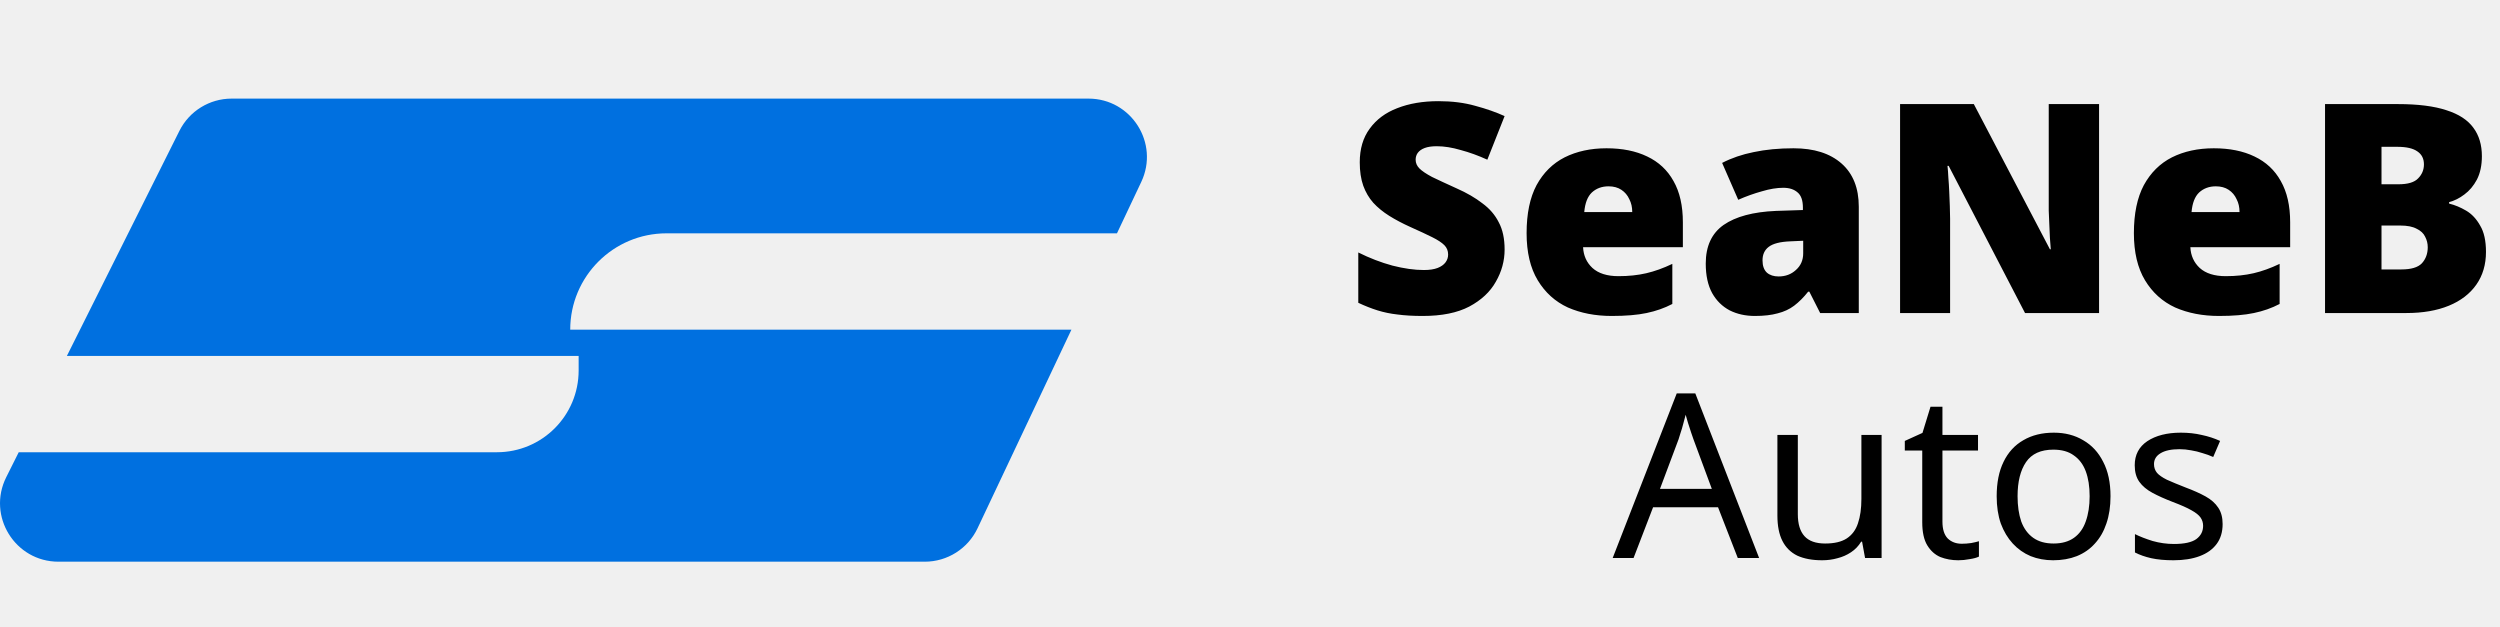
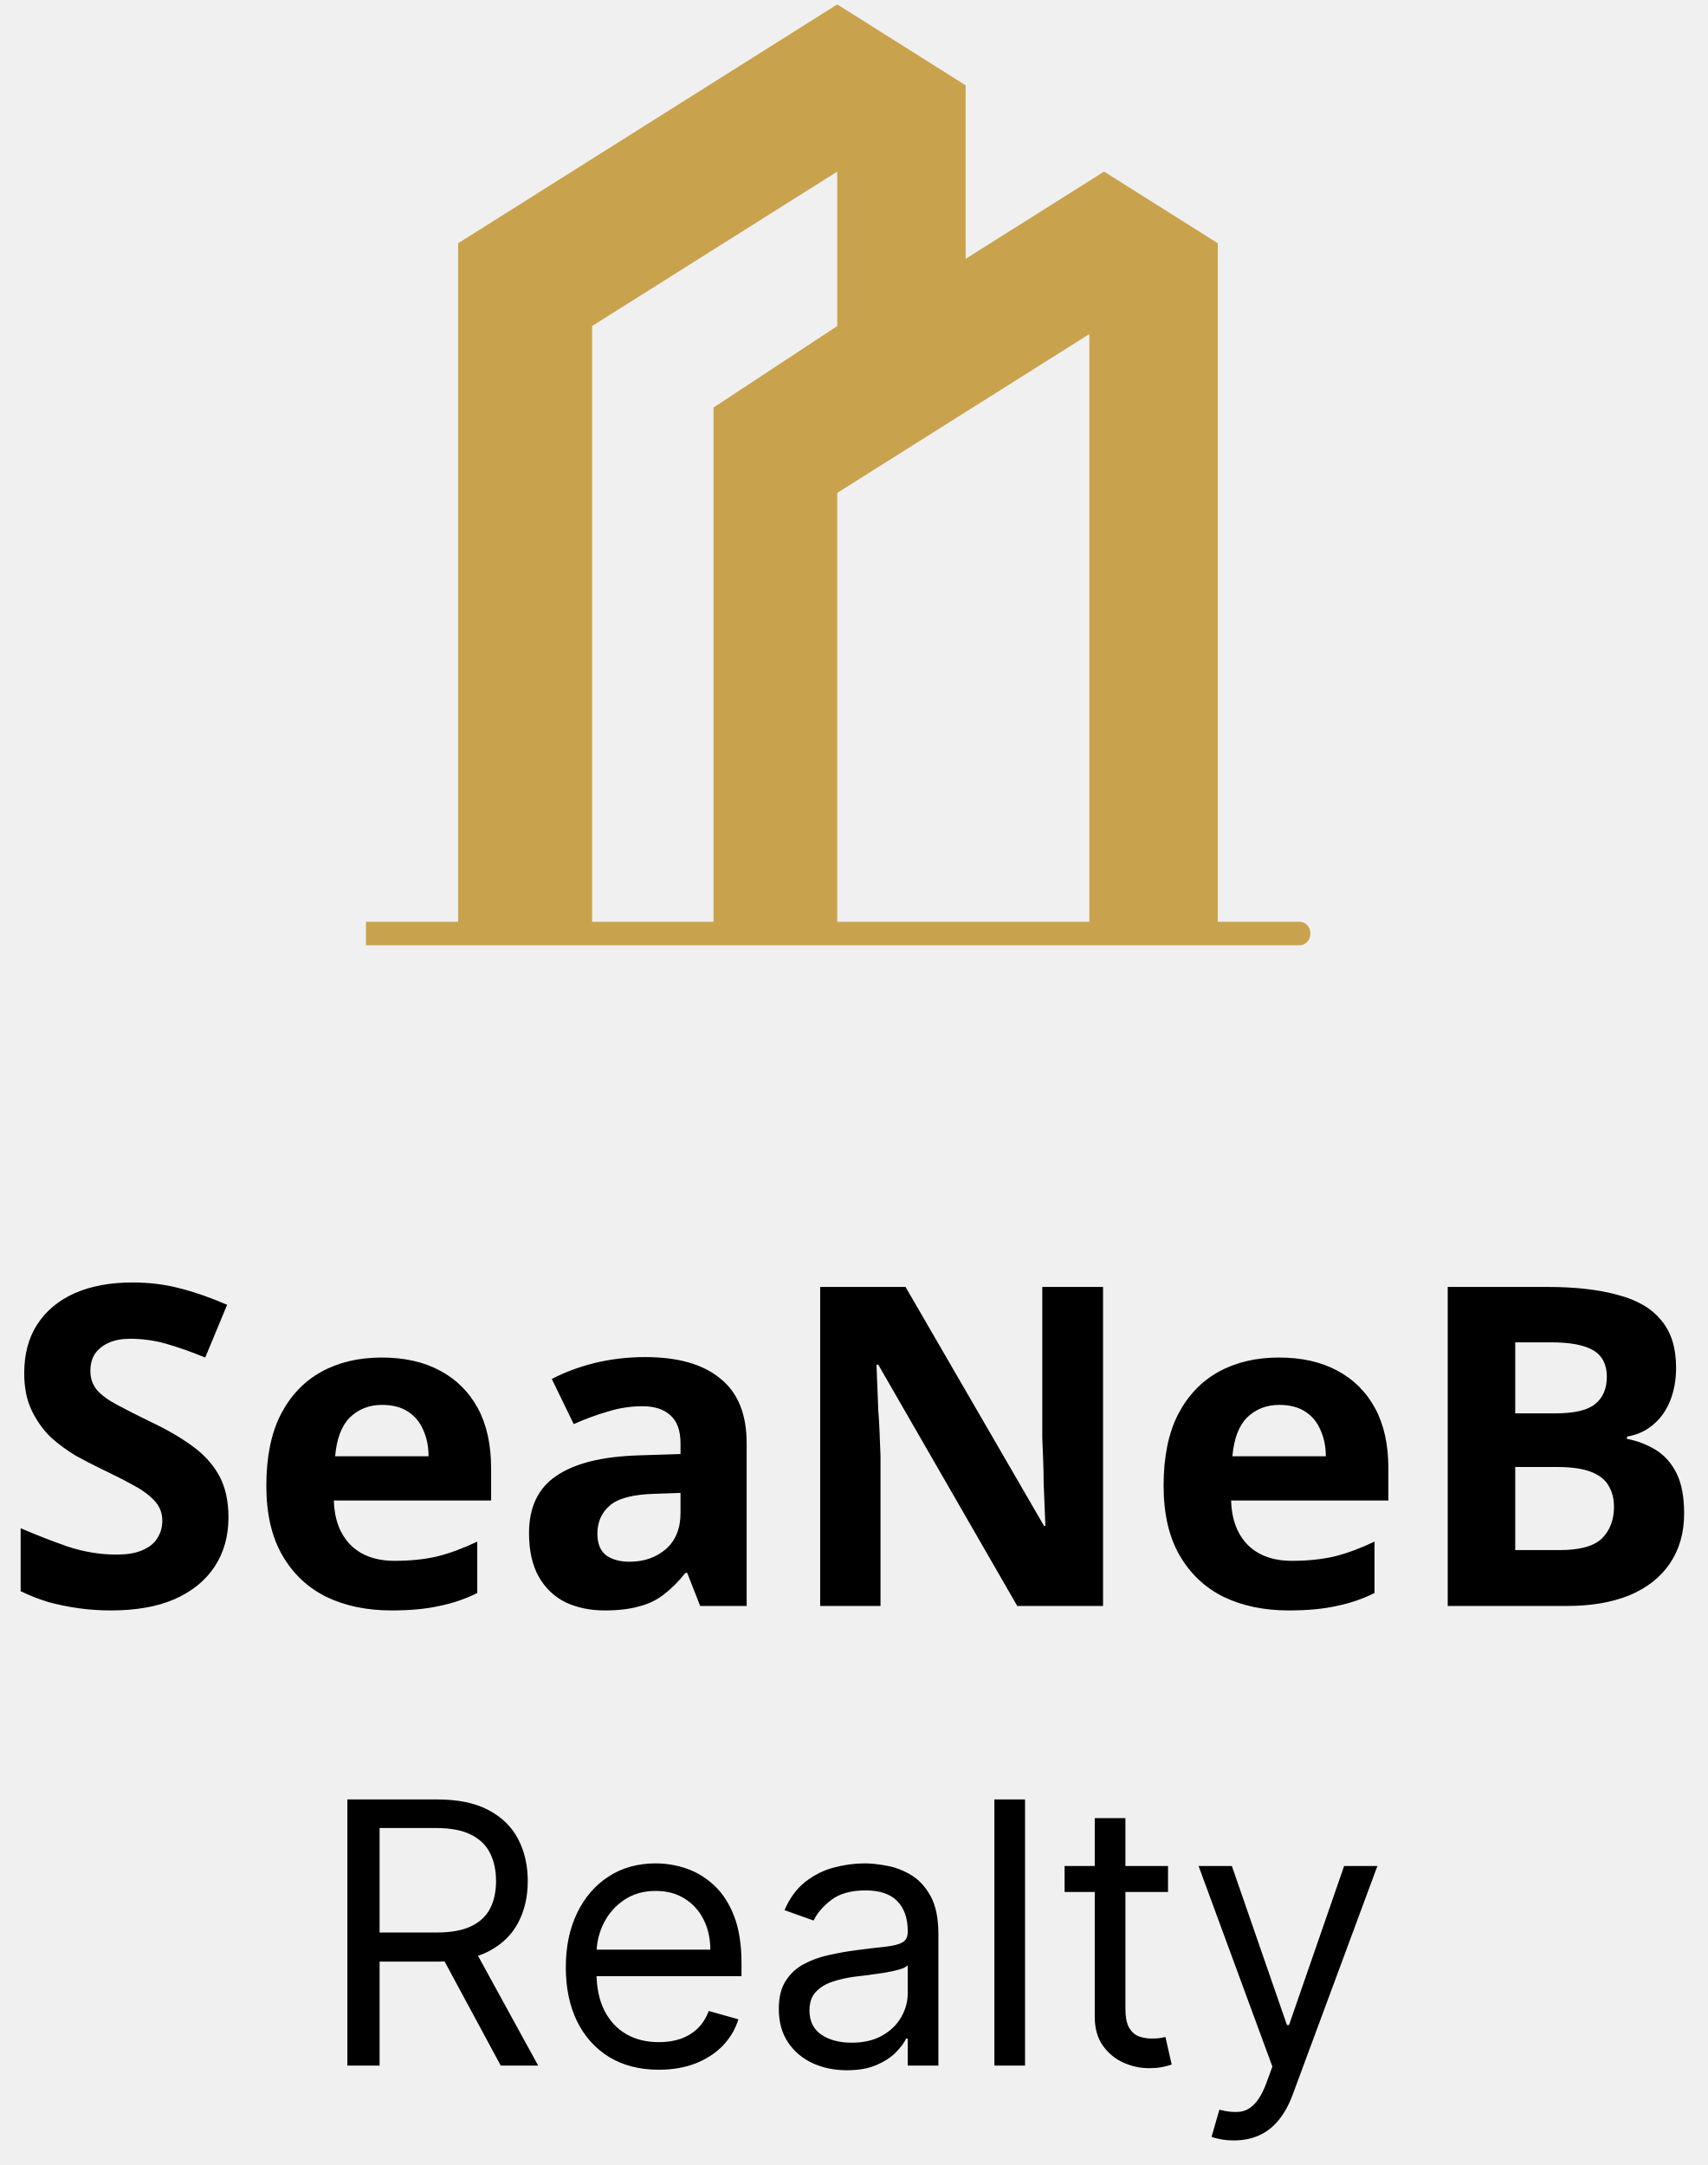
- <svg xmlns="http://www.w3.org/2000/svg" width="2332" height="584" viewBox="0 0 2332 584" fill="none">
-   <path d="M1015.34 91.98C1055.3 91.98 1081.65 133.583 1064.57 169.707L1041.91 217.644H621.754C572.131 217.644 531.904 257.871 531.904 307.493H999.438L911.854 492.768C902.854 511.807 883.683 523.949 862.624 523.949H54.525C14.045 523.949 -12.284 481.348 5.819 445.142L17.466 421.848H463.521C505.625 421.847 539.757 387.715 539.758 345.611V331.998H62.391L167.349 122.081C176.574 103.633 195.43 91.98 216.055 91.98H1015.34Z" fill="#0070E0" />
-   <path d="M1403.5 232.764C1403.5 243.319 1400.77 253.329 1395.31 262.792C1390.03 272.255 1381.75 279.989 1370.47 285.995C1359.37 291.818 1344.9 294.73 1327.07 294.73C1318.15 294.73 1310.32 294.275 1303.59 293.365C1297.04 292.637 1290.85 291.363 1285.03 289.543C1279.2 287.723 1273.2 285.358 1267.01 282.446V235.494C1277.57 240.772 1288.21 244.866 1298.95 247.778C1309.69 250.508 1319.42 251.873 1328.16 251.873C1333.43 251.873 1337.71 251.236 1340.99 249.962C1344.26 248.688 1346.72 246.959 1348.36 244.775C1350 242.591 1350.81 240.135 1350.81 237.405C1350.81 233.947 1349.63 231.036 1347.27 228.67C1344.9 226.304 1341.17 223.847 1336.07 221.299C1330.98 218.752 1324.15 215.567 1315.6 211.745C1308.32 208.47 1301.77 205.012 1295.95 201.372C1290.12 197.733 1285.12 193.638 1280.93 189.088C1276.93 184.539 1273.84 179.261 1271.65 173.256C1269.47 167.068 1268.38 159.789 1268.38 151.418C1268.38 138.861 1271.47 128.397 1277.66 120.026C1283.84 111.472 1292.4 105.103 1303.32 100.917C1314.42 96.55 1327.25 94.366 1341.81 94.366C1354.54 94.366 1366.01 95.822 1376.2 98.734C1386.39 101.463 1395.49 104.648 1403.5 108.288L1387.39 148.961C1379.02 145.139 1370.74 142.137 1362.55 139.953C1354.54 137.587 1347.08 136.404 1340.17 136.404C1335.62 136.404 1331.89 136.95 1328.98 138.042C1326.06 139.134 1323.88 140.681 1322.42 142.683C1321.15 144.502 1320.51 146.595 1320.51 148.961C1320.51 152.055 1321.7 154.784 1324.06 157.15C1326.43 159.516 1330.34 162.155 1335.8 165.067C1341.44 167.796 1349.09 171.345 1358.73 175.713C1368.19 179.898 1376.2 184.539 1382.75 189.634C1389.49 194.548 1394.58 200.462 1398.04 207.378C1401.68 214.111 1403.5 222.573 1403.5 232.764ZM1498.53 138.315C1513.28 138.315 1525.92 140.863 1536.48 145.958C1547.22 151.054 1555.4 158.697 1561.05 168.888C1566.87 179.079 1569.78 191.909 1569.78 207.378V230.581H1476.7C1477.06 238.406 1479.97 244.866 1485.43 249.962C1491.07 255.057 1499.17 257.605 1509.73 257.605C1519.19 257.605 1527.83 256.695 1535.66 254.875C1543.48 253.056 1551.58 250.144 1559.95 246.14V283.538C1552.67 287.359 1544.67 290.18 1535.93 292C1527.38 293.82 1516.55 294.73 1503.45 294.73C1488.16 294.73 1474.51 292.091 1462.5 286.813C1450.67 281.354 1441.3 272.892 1434.39 261.427C1427.47 249.962 1424.01 235.312 1424.01 217.478C1424.01 199.279 1427.11 184.357 1433.29 172.71C1439.66 161.063 1448.4 152.419 1459.5 146.777C1470.78 141.136 1483.79 138.315 1498.53 138.315ZM1500.45 173.802C1494.26 173.802 1489.07 175.713 1484.89 179.534C1480.88 183.356 1478.52 189.452 1477.79 197.824H1522.56C1522.56 193.274 1521.65 189.27 1519.83 185.813C1518.19 182.173 1515.73 179.261 1512.46 177.077C1509.18 174.894 1505.18 173.802 1500.45 173.802ZM1673.01 138.315C1692.12 138.315 1707.04 143.047 1717.78 152.51C1728.52 161.973 1733.88 175.44 1733.88 192.91V292H1697.85L1687.75 272.073H1686.66C1682.47 277.35 1678.11 281.718 1673.56 285.176C1669.19 288.451 1664.09 290.817 1658.27 292.273C1652.45 293.911 1645.35 294.73 1636.98 294.73C1628.24 294.73 1620.42 293.001 1613.5 289.543C1606.59 285.904 1601.13 280.535 1597.12 273.438C1593.12 266.158 1591.12 256.968 1591.12 245.867C1591.12 229.671 1596.67 217.66 1607.77 209.834C1619.05 202.009 1635.34 197.642 1656.63 196.732L1681.75 195.913V193.729C1681.75 186.996 1680.11 182.264 1676.83 179.534C1673.56 176.622 1669.1 175.167 1663.46 175.167C1657.45 175.167 1650.81 176.259 1643.53 178.442C1636.25 180.444 1628.88 183.083 1621.42 186.359L1606.4 151.964C1615.14 147.414 1624.97 144.047 1635.89 141.864C1646.99 139.498 1659.36 138.315 1673.01 138.315ZM1670.01 225.121C1660.54 225.485 1653.81 227.214 1649.81 230.308C1645.99 233.219 1644.08 237.405 1644.08 242.864C1644.08 247.96 1645.44 251.782 1648.17 254.329C1650.9 256.695 1654.54 257.878 1659.09 257.878C1665.46 257.878 1670.83 255.876 1675.19 251.873C1679.74 247.869 1682.02 242.682 1682.02 236.313V224.575L1670.01 225.121ZM1958.01 292H1888.95L1817.7 154.693H1816.61C1816.97 157.787 1817.25 161.427 1817.43 165.612C1817.79 169.798 1818.06 174.166 1818.25 178.715C1818.43 183.265 1818.61 187.723 1818.79 192.091C1818.97 196.459 1819.06 200.462 1819.06 204.102V292H1772.39V97.096H1841.18L1912.15 232.491H1912.97C1912.79 229.398 1912.51 225.849 1912.15 221.845C1911.97 217.66 1911.79 213.474 1911.6 209.289C1911.42 204.921 1911.24 200.644 1911.06 196.459C1911.06 192.273 1911.06 188.542 1911.06 185.267V97.096H1958.01V292ZM2065.01 138.315C2079.75 138.315 2092.4 140.863 2102.95 145.958C2113.69 151.054 2121.88 158.697 2127.52 168.888C2133.35 179.079 2136.26 191.909 2136.26 207.378V230.581H2043.17C2043.54 238.406 2046.45 244.866 2051.91 249.962C2057.55 255.057 2065.65 257.605 2076.2 257.605C2085.67 257.605 2094.31 256.695 2102.14 254.875C2109.96 253.056 2118.06 250.144 2126.43 246.14V283.538C2119.15 287.359 2111.14 290.18 2102.41 292C2093.86 293.82 2083.03 294.73 2069.92 294.73C2054.64 294.73 2040.99 292.091 2028.98 286.813C2017.15 281.354 2007.78 272.892 2000.86 261.427C1993.95 249.962 1990.49 235.312 1990.49 217.478C1990.49 199.279 1993.58 184.357 1999.77 172.71C2006.14 161.063 2014.87 152.419 2025.98 146.777C2037.26 141.136 2050.27 138.315 2065.01 138.315ZM2066.92 173.802C2060.73 173.802 2055.55 175.713 2051.36 179.534C2047.36 183.356 2044.99 189.452 2044.27 197.824H2089.03C2089.03 193.274 2088.12 189.27 2086.3 185.813C2084.67 182.173 2082.21 179.261 2078.93 177.077C2075.66 174.894 2071.65 173.802 2066.92 173.802ZM2236.76 97.096C2255.5 97.096 2270.61 99.007 2282.07 102.828C2293.54 106.468 2301.91 111.927 2307.19 119.207C2312.46 126.304 2315.1 135.13 2315.1 145.685C2315.1 154.239 2313.55 161.518 2310.46 167.523C2307.37 173.347 2303.45 177.987 2298.72 181.445C2294.17 184.903 2289.44 187.269 2284.53 188.542V189.907C2289.81 191.181 2295.08 193.365 2300.36 196.459C2305.64 199.552 2310.01 204.193 2313.46 210.38C2317.1 216.386 2318.92 224.575 2318.92 234.948C2318.92 246.777 2315.92 256.968 2309.91 265.521C2303.91 274.075 2295.36 280.626 2284.26 285.176C2273.15 289.725 2259.96 292 2244.67 292H2168.79V97.096H2236.76ZM2237.3 171.891C2246.04 171.891 2252.14 170.071 2255.59 166.431C2259.23 162.792 2261.05 158.424 2261.05 153.329C2261.05 148.051 2259.05 144.047 2255.05 141.318C2251.04 138.406 2244.76 136.95 2236.21 136.95H2221.47V171.891H2237.3ZM2221.47 210.38V251.327H2240.03C2249.13 251.327 2255.5 249.416 2259.14 245.594C2262.78 241.591 2264.6 236.586 2264.6 230.581C2264.6 227.123 2263.78 223.847 2262.14 220.753C2260.69 217.66 2258.05 215.203 2254.23 213.383C2250.59 211.381 2245.49 210.38 2238.94 210.38H2221.47Z" fill="black" />
-   <path d="M1620.99 520.477L1602.58 473.166H1542L1523.8 520.477H1504.32L1564.05 366.984H1581.39L1640.9 520.477H1620.99ZM1579.67 409.799C1579.25 408.658 1578.53 406.588 1577.53 403.591C1576.53 400.594 1575.53 397.526 1574.54 394.386C1573.68 391.103 1572.97 388.606 1572.39 386.893C1571.68 389.748 1570.9 392.673 1570.04 395.67C1569.33 398.525 1568.54 401.165 1567.69 403.591C1566.97 406.017 1566.33 408.087 1565.76 409.799L1548.42 456.04H1596.8L1579.67 409.799ZM1755.15 405.732V520.477H1739.73L1736.95 505.278H1736.09C1733.67 509.274 1730.53 512.556 1726.67 515.125C1722.82 517.694 1718.61 519.55 1714.04 520.691C1709.48 521.976 1704.7 522.618 1699.7 522.618C1690.57 522.618 1682.86 521.191 1676.58 518.337C1670.44 515.339 1665.8 510.772 1662.67 504.636C1659.53 498.499 1657.96 490.578 1657.96 480.873V405.732H1677.01V479.589C1677.01 488.723 1679.08 495.573 1683.22 500.14C1687.36 504.707 1693.78 506.99 1702.48 506.99C1711.05 506.99 1717.75 505.421 1722.61 502.281C1727.6 498.998 1731.1 494.289 1733.1 488.152C1735.24 481.872 1736.31 474.308 1736.31 465.459V405.732H1755.15ZM1829.89 507.205C1832.75 507.205 1835.67 506.99 1838.67 506.562C1841.67 505.991 1844.09 505.421 1845.95 504.85V519.193C1843.95 520.192 1841.1 520.977 1837.39 521.548C1833.68 522.261 1830.11 522.618 1826.68 522.618C1820.69 522.618 1815.12 521.619 1809.99 519.621C1804.99 517.48 1800.92 513.841 1797.78 508.703C1794.64 503.565 1793.07 496.358 1793.07 487.081V420.289H1776.8V411.298L1793.29 403.805L1800.78 379.4H1811.91V405.732H1845.09V420.289H1811.91V486.653C1811.91 493.646 1813.55 498.856 1816.84 502.281C1820.26 505.563 1824.61 507.205 1829.89 507.205ZM1968.69 462.891C1968.69 472.453 1967.4 480.944 1964.83 488.366C1962.41 495.644 1958.84 501.853 1954.13 506.99C1949.56 512.128 1943.93 516.053 1937.22 518.765C1930.65 521.334 1923.3 522.618 1915.17 522.618C1907.6 522.618 1900.61 521.334 1894.19 518.765C1887.77 516.053 1882.2 512.128 1877.49 506.99C1872.78 501.853 1869.07 495.644 1866.36 488.366C1863.79 480.944 1862.5 472.453 1862.5 462.891C1862.5 450.189 1864.65 439.485 1868.93 430.779C1873.21 421.93 1879.35 415.223 1887.34 410.656C1895.33 405.946 1904.82 403.591 1915.81 403.591C1926.23 403.591 1935.36 405.946 1943.21 410.656C1951.2 415.223 1957.41 421.93 1961.84 430.779C1966.4 439.485 1968.69 450.189 1968.69 462.891ZM1881.99 462.891C1881.99 471.882 1883.13 479.731 1885.41 486.439C1887.84 493.004 1891.55 498.071 1896.54 501.639C1901.54 505.206 1907.89 506.99 1915.6 506.99C1923.3 506.99 1929.65 505.206 1934.65 501.639C1939.64 498.071 1943.28 493.004 1945.57 486.439C1947.99 479.731 1949.21 471.882 1949.21 462.891C1949.21 453.757 1947.99 445.978 1945.57 439.556C1943.14 433.134 1939.43 428.21 1934.43 424.785C1929.58 421.217 1923.23 419.433 1915.38 419.433C1903.68 419.433 1895.19 423.286 1889.91 430.993C1884.63 438.7 1881.99 449.332 1881.99 462.891ZM2073.26 488.794C2073.26 496.215 2071.4 502.423 2067.69 507.419C2063.98 512.414 2058.7 516.196 2051.85 518.765C2045 521.334 2036.86 522.618 2027.44 522.618C2019.45 522.618 2012.53 521.976 2006.68 520.691C2000.97 519.407 1995.9 517.623 1991.48 515.339V498.213C1996.05 500.497 2001.54 502.638 2007.96 504.636C2014.53 506.491 2021.16 507.419 2027.87 507.419C2037.43 507.419 2044.36 505.92 2048.64 502.923C2052.92 499.783 2055.06 495.644 2055.06 490.506C2055.06 487.652 2054.28 485.083 2052.71 482.8C2051.14 480.516 2048.28 478.233 2044.14 475.949C2040.15 473.666 2034.37 471.097 2026.8 468.242C2019.38 465.388 2013.03 462.534 2007.75 459.679C2002.47 456.825 1998.4 453.4 1995.55 449.404C1992.69 445.408 1991.27 440.27 1991.27 433.99C1991.27 424.285 1995.19 416.793 2003.04 411.512C2011.03 406.231 2021.45 403.591 2034.29 403.591C2041.29 403.591 2047.78 404.305 2053.78 405.732C2059.91 407.016 2065.62 408.872 2070.9 411.298L2064.48 426.283C2061.34 424.856 2057.99 423.643 2054.42 422.644C2050.99 421.502 2047.5 420.646 2043.93 420.075C2040.36 419.362 2036.72 419.005 2033.01 419.005C2025.3 419.005 2019.38 420.289 2015.24 422.858C2011.25 425.284 2009.25 428.638 2009.25 432.92C2009.25 436.06 2010.18 438.771 2012.03 441.055C2013.89 443.195 2016.95 445.336 2021.24 447.477C2025.66 449.475 2031.51 451.901 2038.79 454.756C2046.07 457.467 2052.28 460.25 2057.42 463.105C2062.55 465.959 2066.48 469.456 2069.19 473.594C2071.9 477.591 2073.26 482.657 2073.26 488.794Z" fill="black" />
+ <svg xmlns="http://www.w3.org/2000/svg" width="168" height="213" viewBox="0 0 168 213" fill="none">
+   <path d="M22.473 149.296C22.473 151.142 22.018 152.754 21.11 154.132C20.201 155.509 18.882 156.579 17.153 157.341C15.454 158.073 13.373 158.44 10.911 158.44C9.827 158.44 8.757 158.366 7.702 158.22C6.676 158.073 5.68 157.868 4.713 157.604C3.775 157.311 2.881 156.96 2.031 156.549V150.351C3.526 150.996 5.065 151.597 6.647 152.153C8.259 152.681 9.856 152.945 11.439 152.945C12.523 152.945 13.387 152.798 14.032 152.505C14.706 152.212 15.19 151.816 15.483 151.318C15.805 150.82 15.966 150.248 15.966 149.604C15.966 148.812 15.688 148.138 15.131 147.582C14.604 147.025 13.886 146.512 12.977 146.043C12.069 145.545 11.028 145.017 9.856 144.461C9.123 144.109 8.332 143.699 7.482 143.23C6.632 142.731 5.812 142.131 5.021 141.427C4.259 140.695 3.629 139.815 3.13 138.79C2.632 137.764 2.383 136.533 2.383 135.097C2.383 133.222 2.808 131.624 3.658 130.306C4.537 128.957 5.768 127.932 7.35 127.228C8.962 126.525 10.852 126.173 13.021 126.173C14.662 126.173 16.216 126.364 17.681 126.745C19.175 127.126 20.729 127.668 22.341 128.371L20.187 133.559C18.751 132.972 17.461 132.518 16.318 132.196C15.175 131.873 14.003 131.712 12.801 131.712C11.981 131.712 11.277 131.844 10.691 132.108C10.105 132.372 9.651 132.738 9.329 133.207C9.036 133.676 8.889 134.233 8.889 134.877C8.889 135.61 9.109 136.24 9.548 136.768C9.988 137.266 10.647 137.749 11.527 138.218C12.406 138.687 13.505 139.244 14.823 139.889C16.435 140.651 17.798 141.442 18.912 142.263C20.055 143.083 20.934 144.05 21.549 145.164C22.165 146.277 22.473 147.655 22.473 149.296ZM37.541 133.559C39.768 133.559 41.673 133.984 43.256 134.833C44.867 135.683 46.113 136.914 46.992 138.526C47.871 140.138 48.311 142.116 48.311 144.461V147.626H32.837C32.896 149.472 33.438 150.923 34.464 151.978C35.519 153.033 36.969 153.56 38.816 153.56C40.369 153.56 41.776 153.414 43.036 153.121C44.296 152.798 45.6 152.315 46.948 151.67V156.725C45.776 157.311 44.531 157.736 43.212 158C41.922 158.293 40.354 158.44 38.508 158.44C36.105 158.44 33.98 158 32.134 157.121C30.288 156.212 28.837 154.85 27.782 153.033C26.727 151.216 26.199 148.93 26.199 146.175C26.199 143.362 26.668 141.032 27.606 139.185C28.573 137.31 29.907 135.903 31.606 134.965C33.306 134.027 35.284 133.559 37.541 133.559ZM37.585 138.218C36.325 138.218 35.27 138.629 34.42 139.449C33.599 140.27 33.116 141.545 32.969 143.274H42.157C42.157 142.306 41.981 141.442 41.629 140.68C41.307 139.918 40.809 139.317 40.135 138.878C39.461 138.438 38.611 138.218 37.585 138.218ZM63.469 133.515C66.693 133.515 69.154 134.218 70.854 135.625C72.583 137.002 73.448 139.127 73.448 141.999V158H68.876L67.601 154.747H67.425C66.751 155.597 66.048 156.3 65.315 156.857C64.612 157.414 63.791 157.81 62.854 158.044C61.945 158.308 60.817 158.44 59.469 158.44C58.062 158.44 56.787 158.176 55.644 157.648C54.531 157.092 53.651 156.256 53.007 155.143C52.362 154 52.04 152.564 52.04 150.835C52.04 148.285 52.934 146.409 54.721 145.208C56.509 143.977 59.19 143.303 62.766 143.186L66.942 143.054V141.999C66.942 140.739 66.605 139.815 65.931 139.229C65.286 138.643 64.378 138.35 63.205 138.35C62.033 138.35 60.89 138.526 59.776 138.878C58.663 139.2 57.549 139.61 56.436 140.109L54.282 135.669C55.571 134.995 56.992 134.467 58.546 134.086C60.128 133.705 61.769 133.515 63.469 133.515ZM64.392 146.966C62.282 147.025 60.817 147.406 59.996 148.109C59.176 148.812 58.765 149.736 58.765 150.879C58.765 151.875 59.059 152.593 59.645 153.033C60.231 153.443 60.993 153.648 61.931 153.648C63.337 153.648 64.524 153.238 65.491 152.417C66.458 151.567 66.942 150.38 66.942 148.856V146.878L64.392 146.966ZM108.506 158H100.066L86.395 134.262H86.219C86.248 134.995 86.277 135.742 86.307 136.504C86.336 137.237 86.365 137.984 86.395 138.746C86.453 139.478 86.497 140.226 86.526 140.988C86.556 141.72 86.585 142.468 86.614 143.23V158H80.68V126.613H89.076L102.704 150.131H102.835C102.806 149.399 102.777 148.681 102.747 147.977C102.718 147.245 102.689 146.527 102.66 145.823C102.66 145.091 102.645 144.373 102.616 143.669C102.586 142.937 102.557 142.204 102.528 141.471V126.613H108.506V158ZM125.803 133.559C128.03 133.559 129.935 133.984 131.518 134.833C133.13 135.683 134.375 136.914 135.254 138.526C136.134 140.138 136.573 142.116 136.573 144.461V147.626H121.1C121.158 149.472 121.7 150.923 122.726 151.978C123.781 153.033 125.232 153.56 127.078 153.56C128.631 153.56 130.038 153.414 131.298 153.121C132.558 152.798 133.862 152.315 135.21 151.67V156.725C134.038 157.311 132.793 157.736 131.474 158C130.184 158.293 128.617 158.44 126.77 158.44C124.367 158.44 122.242 158 120.396 157.121C118.55 156.212 117.099 154.85 116.044 153.033C114.989 151.216 114.462 148.93 114.462 146.175C114.462 143.362 114.931 141.032 115.868 139.185C116.835 137.31 118.169 135.903 119.869 134.965C121.568 134.027 123.547 133.559 125.803 133.559ZM125.847 138.218C124.587 138.218 123.532 138.629 122.682 139.449C121.861 140.27 121.378 141.545 121.231 143.274H130.419C130.419 142.306 130.243 141.442 129.891 140.68C129.569 139.918 129.071 139.317 128.397 138.878C127.723 138.438 126.873 138.218 125.847 138.218ZM152.171 126.613C154.955 126.613 157.285 126.877 159.16 127.404C161.065 127.902 162.487 128.738 163.425 129.91C164.392 131.053 164.875 132.606 164.875 134.57C164.875 135.742 164.685 136.812 164.304 137.779C163.923 138.746 163.366 139.537 162.633 140.152C161.93 140.768 161.065 141.164 160.04 141.339V141.559C161.095 141.764 162.047 142.131 162.897 142.658C163.747 143.186 164.421 143.948 164.919 144.944C165.417 145.94 165.666 147.259 165.666 148.9C165.666 150.805 165.198 152.446 164.26 153.824C163.351 155.172 162.032 156.212 160.303 156.945C158.574 157.648 156.523 158 154.149 158H142.412V126.613H152.171ZM152.918 139.053C154.852 139.053 156.186 138.746 156.919 138.13C157.68 137.515 158.061 136.621 158.061 135.449C158.061 134.247 157.622 133.383 156.743 132.855C155.864 132.328 154.471 132.064 152.567 132.064H149.05V139.053H152.918ZM149.05 144.329V152.505H153.402C155.395 152.505 156.787 152.124 157.578 151.362C158.369 150.571 158.765 149.53 158.765 148.241C158.765 147.45 158.589 146.761 158.237 146.175C157.915 145.589 157.343 145.135 156.523 144.812C155.702 144.49 154.589 144.329 153.182 144.329H149.05Z" fill="black" />
+   <g clip-path="url(#clip0_7_34)">
+     <path d="M94.989 8.392V25.462L108.606 16.883L119.791 23.931V90.685H127.843C128.429 90.685 128.903 91.203 128.903 91.842C128.903 92.481 128.429 93 127.843 93H36V90.685H45.068V23.931L82.359 0.434L94.989 8.392ZM58.247 32.076V90.685H70.189V40.096L82.359 32.076V16.883L58.247 32.076ZM82.359 48.492V90.685H107.16V32.864L82.359 48.492Z" fill="#C9A24D" />
+   </g>
+   <path d="M34.17 203.217V177.036H43.017C45.062 177.036 46.742 177.385 48.054 178.084C49.367 178.774 50.338 179.725 50.969 180.935C51.599 182.145 51.915 183.521 51.915 185.064C51.915 186.607 51.599 187.975 50.969 189.168C50.338 190.361 49.371 191.298 48.067 191.98C46.763 192.653 45.097 192.99 43.068 192.99H35.909V190.126H42.966C44.364 190.126 45.489 189.922 46.341 189.513C47.202 189.104 47.824 188.524 48.207 187.774C48.599 187.016 48.795 186.112 48.795 185.064C48.795 184.016 48.599 183.1 48.207 182.315C47.815 181.531 47.189 180.926 46.328 180.5C45.467 180.065 44.33 179.848 42.915 179.848H37.341V203.217H34.17ZM46.494 191.456L52.938 203.217H49.256L42.915 191.456H46.494ZM64.811 203.626C62.919 203.626 61.287 203.209 59.914 202.374C58.551 201.53 57.498 200.354 56.757 198.845C56.024 197.328 55.657 195.564 55.657 193.553C55.657 191.541 56.024 189.769 56.757 188.234C57.498 186.692 58.529 185.49 59.85 184.629C61.18 183.76 62.731 183.325 64.504 183.325C65.527 183.325 66.537 183.496 67.534 183.837C68.531 184.178 69.439 184.732 70.257 185.499C71.075 186.257 71.727 187.263 72.213 188.516C72.698 189.769 72.941 191.311 72.941 193.144V194.422H57.805V191.814H69.873C69.873 190.706 69.652 189.717 69.209 188.848C68.774 187.979 68.152 187.293 67.342 186.79C66.541 186.287 65.595 186.036 64.504 186.036C63.302 186.036 62.262 186.334 61.385 186.93C60.515 187.519 59.846 188.286 59.377 189.232C58.909 190.178 58.674 191.192 58.674 192.274V194.013C58.674 195.496 58.93 196.753 59.441 197.784C59.961 198.807 60.681 199.587 61.602 200.124C62.522 200.652 63.592 200.916 64.811 200.916C65.603 200.916 66.319 200.805 66.959 200.584C67.606 200.354 68.164 200.013 68.633 199.561C69.102 199.101 69.464 198.53 69.72 197.848L72.635 198.666C72.328 199.655 71.812 200.524 71.088 201.274C70.363 202.016 69.468 202.595 68.403 203.013C67.338 203.422 66.14 203.626 64.811 203.626ZM83.309 203.678C82.065 203.678 80.936 203.443 79.921 202.975C78.907 202.497 78.102 201.811 77.505 200.916C76.909 200.013 76.61 198.922 76.61 197.644C76.61 196.519 76.832 195.607 77.275 194.908C77.718 194.2 78.311 193.646 79.052 193.246C79.794 192.845 80.612 192.547 81.507 192.351C82.41 192.146 83.318 191.984 84.23 191.865C85.423 191.712 86.39 191.597 87.132 191.52C87.882 191.435 88.427 191.294 88.768 191.098C89.118 190.902 89.292 190.561 89.292 190.075V189.973C89.292 188.712 88.947 187.732 88.257 187.033C87.575 186.334 86.539 185.984 85.15 185.984C83.71 185.984 82.581 186.3 81.762 186.93C80.944 187.561 80.369 188.234 80.037 188.95L77.173 187.928C77.684 186.734 78.366 185.805 79.218 185.141C80.079 184.467 81.017 183.999 82.031 183.734C83.054 183.462 84.059 183.325 85.048 183.325C85.679 183.325 86.403 183.402 87.221 183.555C88.048 183.7 88.845 184.003 89.612 184.463C90.387 184.923 91.031 185.618 91.542 186.547C92.054 187.476 92.309 188.72 92.309 190.28V203.217H89.292V200.558H89.139C88.934 200.984 88.593 201.44 88.116 201.926C87.639 202.412 87.004 202.825 86.211 203.166C85.419 203.507 84.451 203.678 83.309 203.678ZM83.769 200.967C84.963 200.967 85.968 200.733 86.787 200.264C87.613 199.796 88.235 199.19 88.653 198.449C89.079 197.707 89.292 196.928 89.292 196.109V193.348C89.164 193.501 88.883 193.642 88.448 193.77C88.022 193.889 87.528 193.996 86.966 194.09C86.412 194.175 85.87 194.251 85.342 194.32C84.822 194.379 84.4 194.43 84.076 194.473C83.292 194.575 82.559 194.742 81.877 194.972C81.204 195.193 80.659 195.53 80.241 195.982C79.832 196.425 79.627 197.03 79.627 197.797C79.627 198.845 80.015 199.638 80.791 200.175C81.575 200.703 82.568 200.967 83.769 200.967ZM100.833 177.036V203.217H97.816V177.036H100.833ZM114.899 183.581V186.138H104.723V183.581H114.899ZM107.689 178.876H110.706V197.592C110.706 198.445 110.829 199.084 111.076 199.51C111.332 199.928 111.656 200.209 112.048 200.354C112.449 200.49 112.87 200.558 113.314 200.558C113.646 200.558 113.919 200.541 114.132 200.507C114.345 200.465 114.515 200.43 114.643 200.405L115.257 203.115C115.052 203.192 114.767 203.269 114.4 203.345C114.034 203.43 113.569 203.473 113.007 203.473C112.154 203.473 111.319 203.29 110.501 202.923C109.691 202.557 109.018 201.999 108.481 201.249C107.953 200.499 107.689 199.553 107.689 198.411V178.876ZM121.38 210.581C120.869 210.581 120.413 210.538 120.012 210.453C119.612 210.376 119.335 210.3 119.181 210.223L119.949 207.564C120.681 207.751 121.329 207.82 121.892 207.769C122.454 207.717 122.953 207.466 123.387 207.014C123.831 206.571 124.235 205.851 124.602 204.854L125.164 203.32L117.903 183.581H121.176L126.596 199.229H126.801L132.221 183.581H135.494L127.159 206.081C126.784 207.095 126.319 207.935 125.765 208.6C125.211 209.273 124.568 209.771 123.835 210.095C123.11 210.419 122.292 210.581 121.38 210.581Z" fill="black" />
+   <defs>
+     <clipPath id="clip0_7_34">
+       <rect width="93" height="93" fill="white" transform="translate(36)" />
+     </clipPath>
+   </defs>
</svg>
